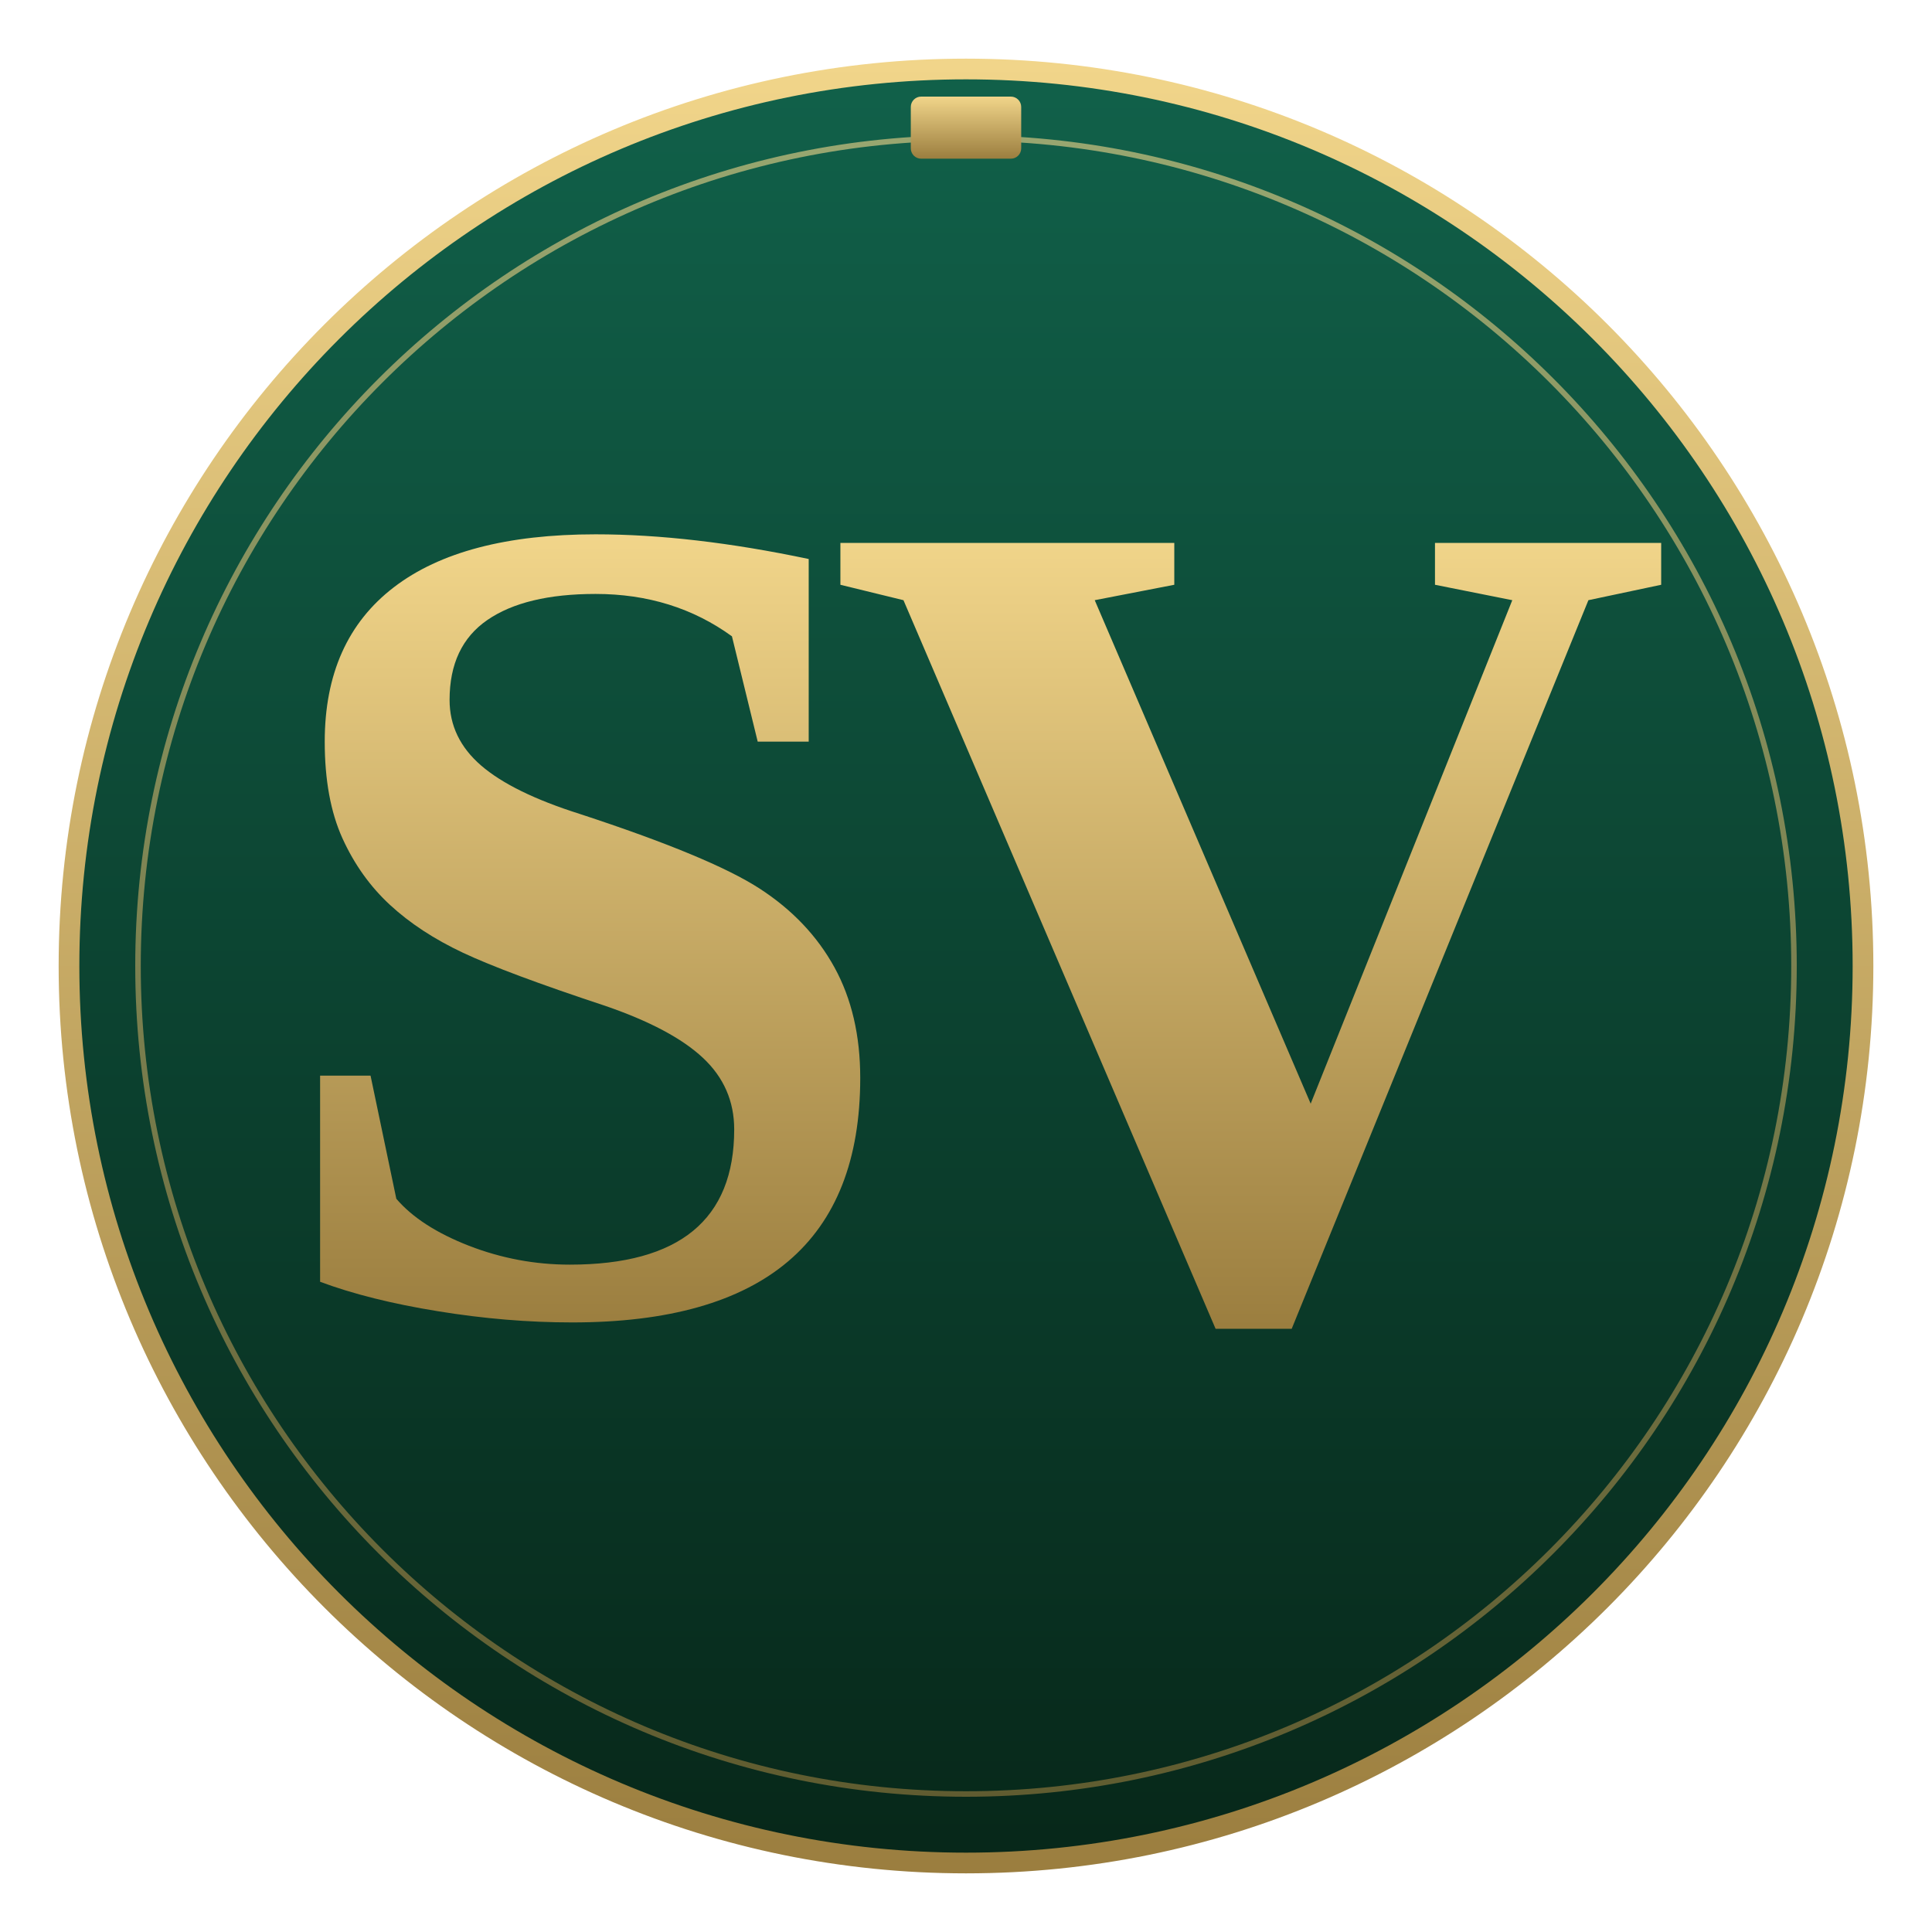
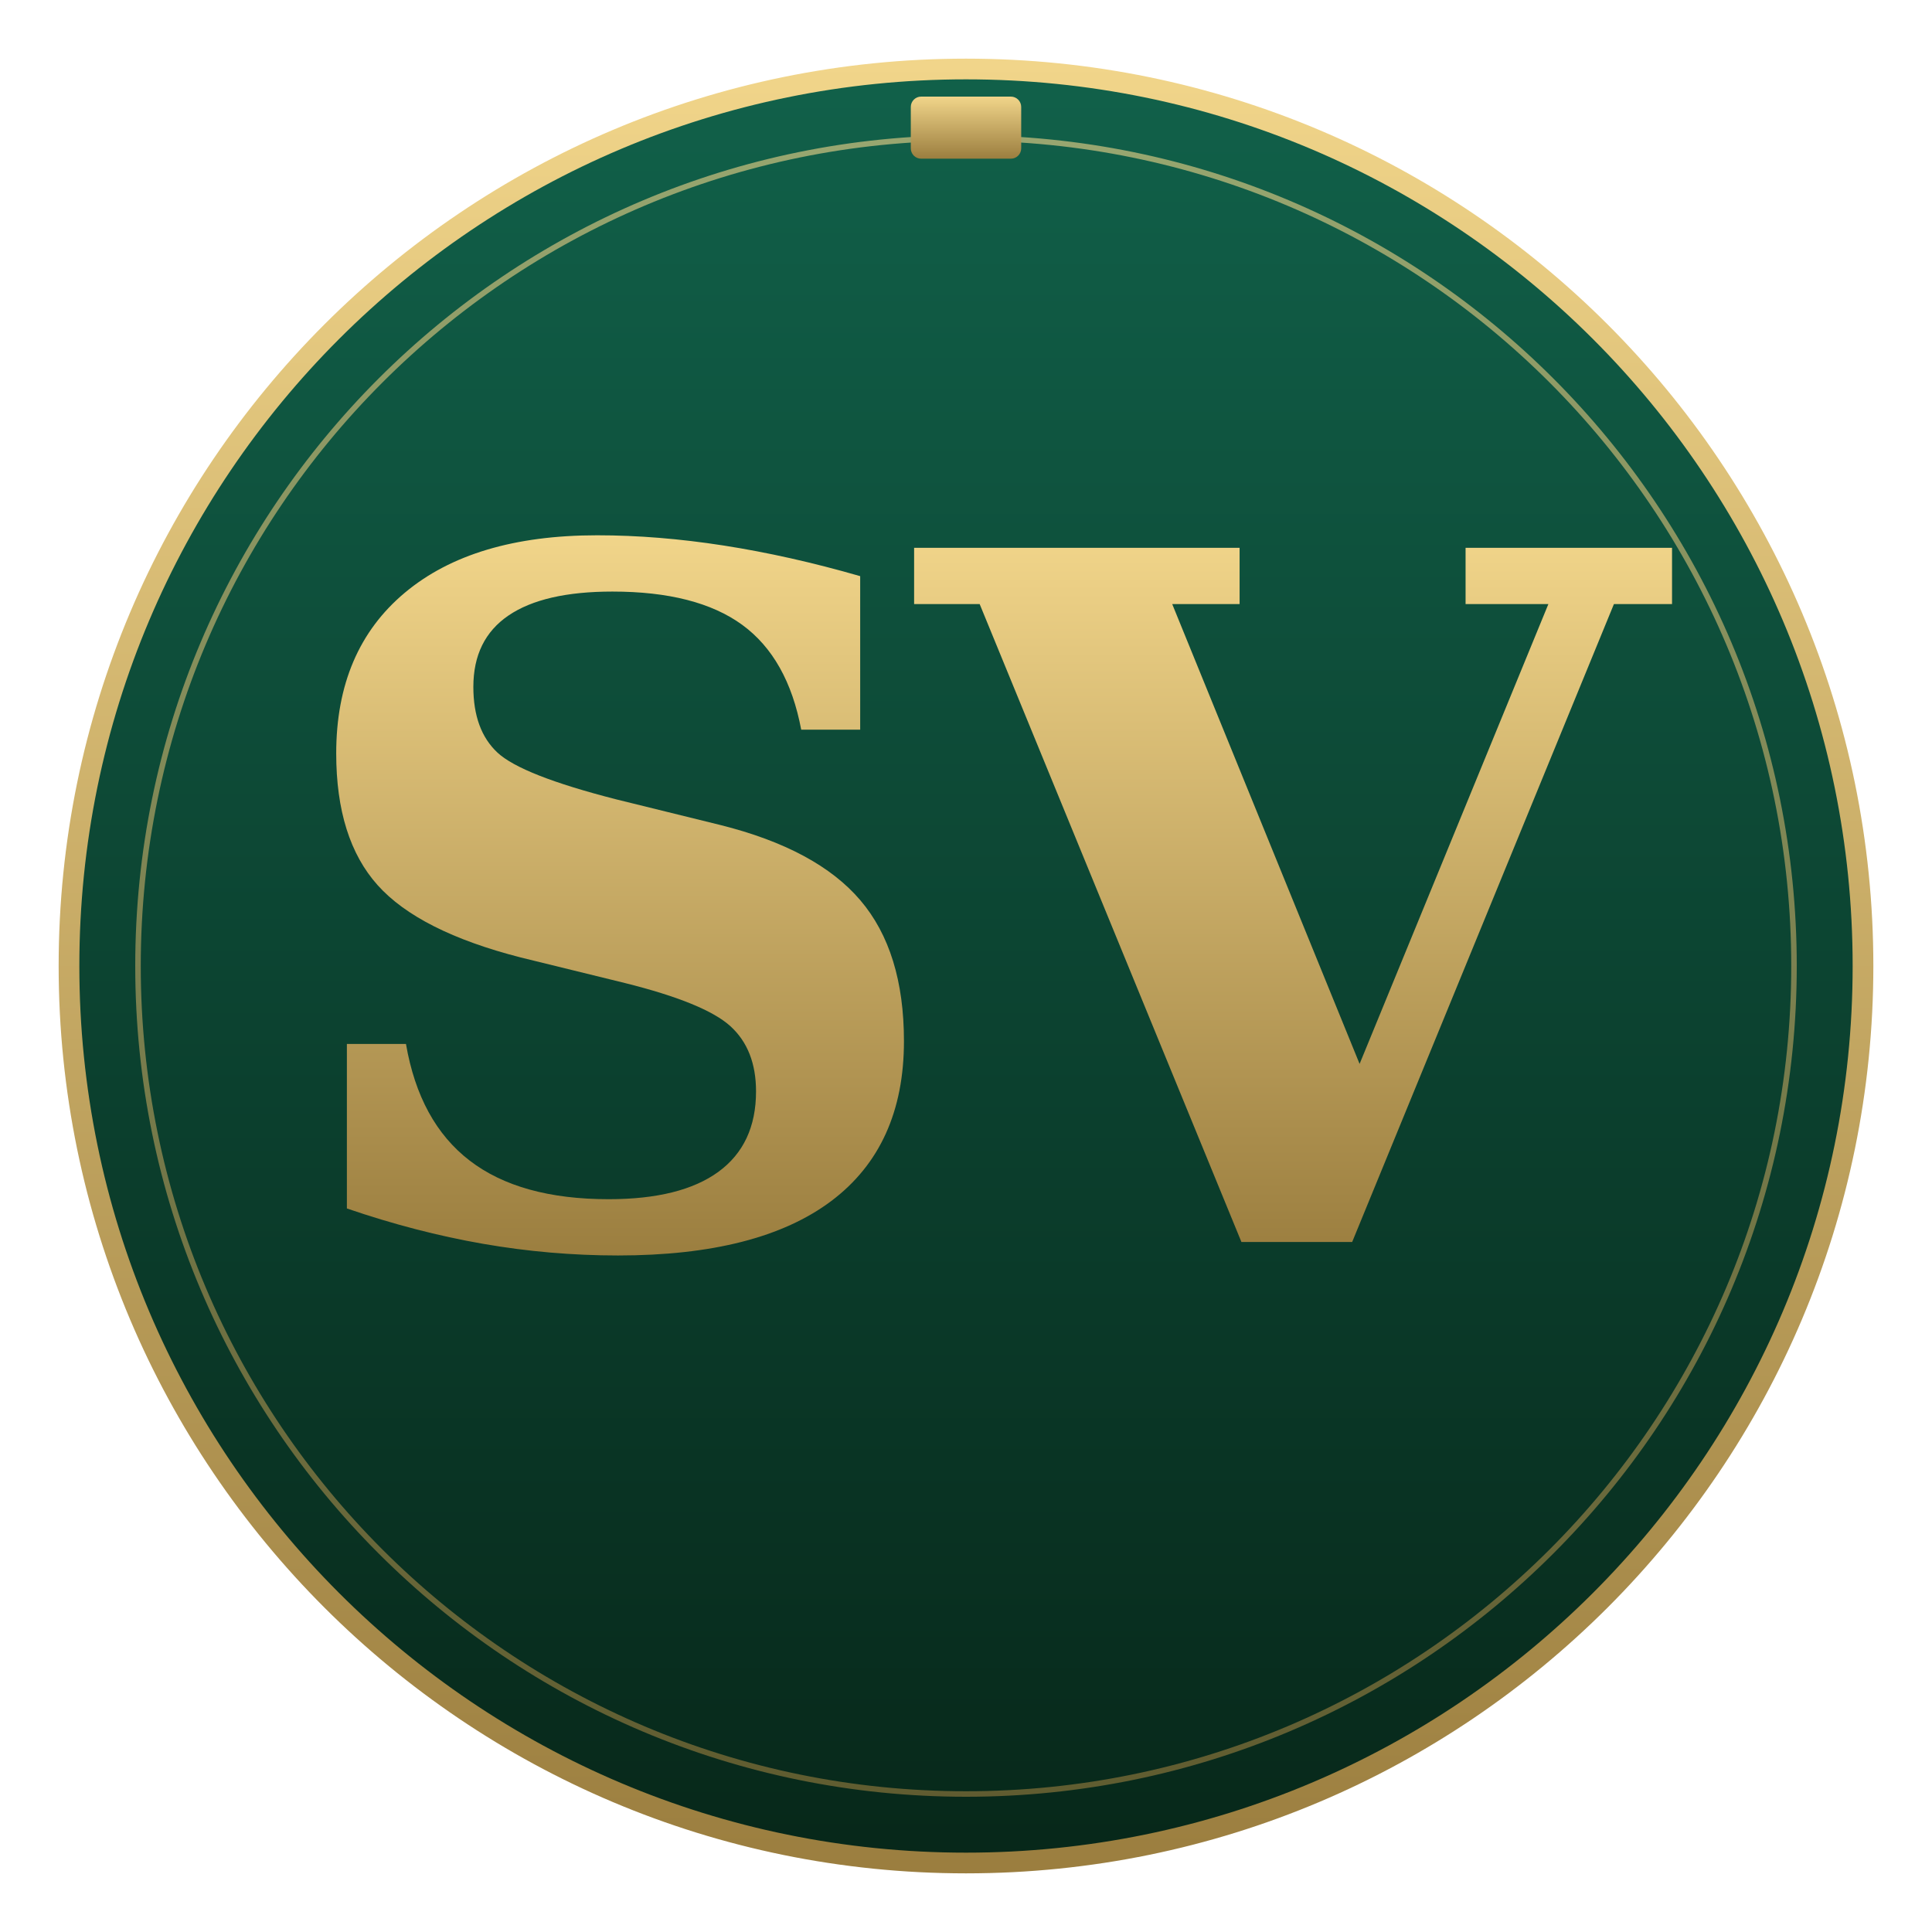
<svg xmlns="http://www.w3.org/2000/svg" viewBox="0 0 280 280" role="img" aria-label="SV monogram">
  <defs>
    <linearGradient id="mVerde" x1="0" y1="0" x2="0" y2="1">
      <stop offset="0%" stop-color="#11614A" />
      <stop offset="100%" stop-color="#072719" />
    </linearGradient>
    <linearGradient id="mGold" x1="0" y1="0" x2="0" y2="1">
      <stop offset="0%" stop-color="#F1D58A" />
      <stop offset="100%" stop-color="#9B7E3F" />
    </linearGradient>
  </defs>
  <circle cx="140" cy="140" r="130" fill="url(#mVerde)" />
  <circle cx="140" cy="140" r="130" fill="none" stroke="url(#mGold)" stroke-width="3" />
  <circle cx="140" cy="140" r="120" fill="none" stroke="url(#mGold)" stroke-width="0.8" opacity="0.6" />
  <rect x="132" y="14" width="16" height="9" rx="1.5" fill="url(#mGold)" />
-   <text x="140" y="190" text-anchor="middle" font-family="'Trajan Pro','Cinzel','Didot','Times New Roman',serif" font-size="170" font-weight="700" fill="url(#mGold)" letter-spacing="-12">SV</text>
+   <text x="140" y="180" text-anchor="middle" font-family="'DejaVu Serif','Cinzel','Trajan Pro','Times New Roman',serif" font-size="138" font-weight="700" fill="url(#mGold)" letter-spacing="-6">SV</text>
</svg>
